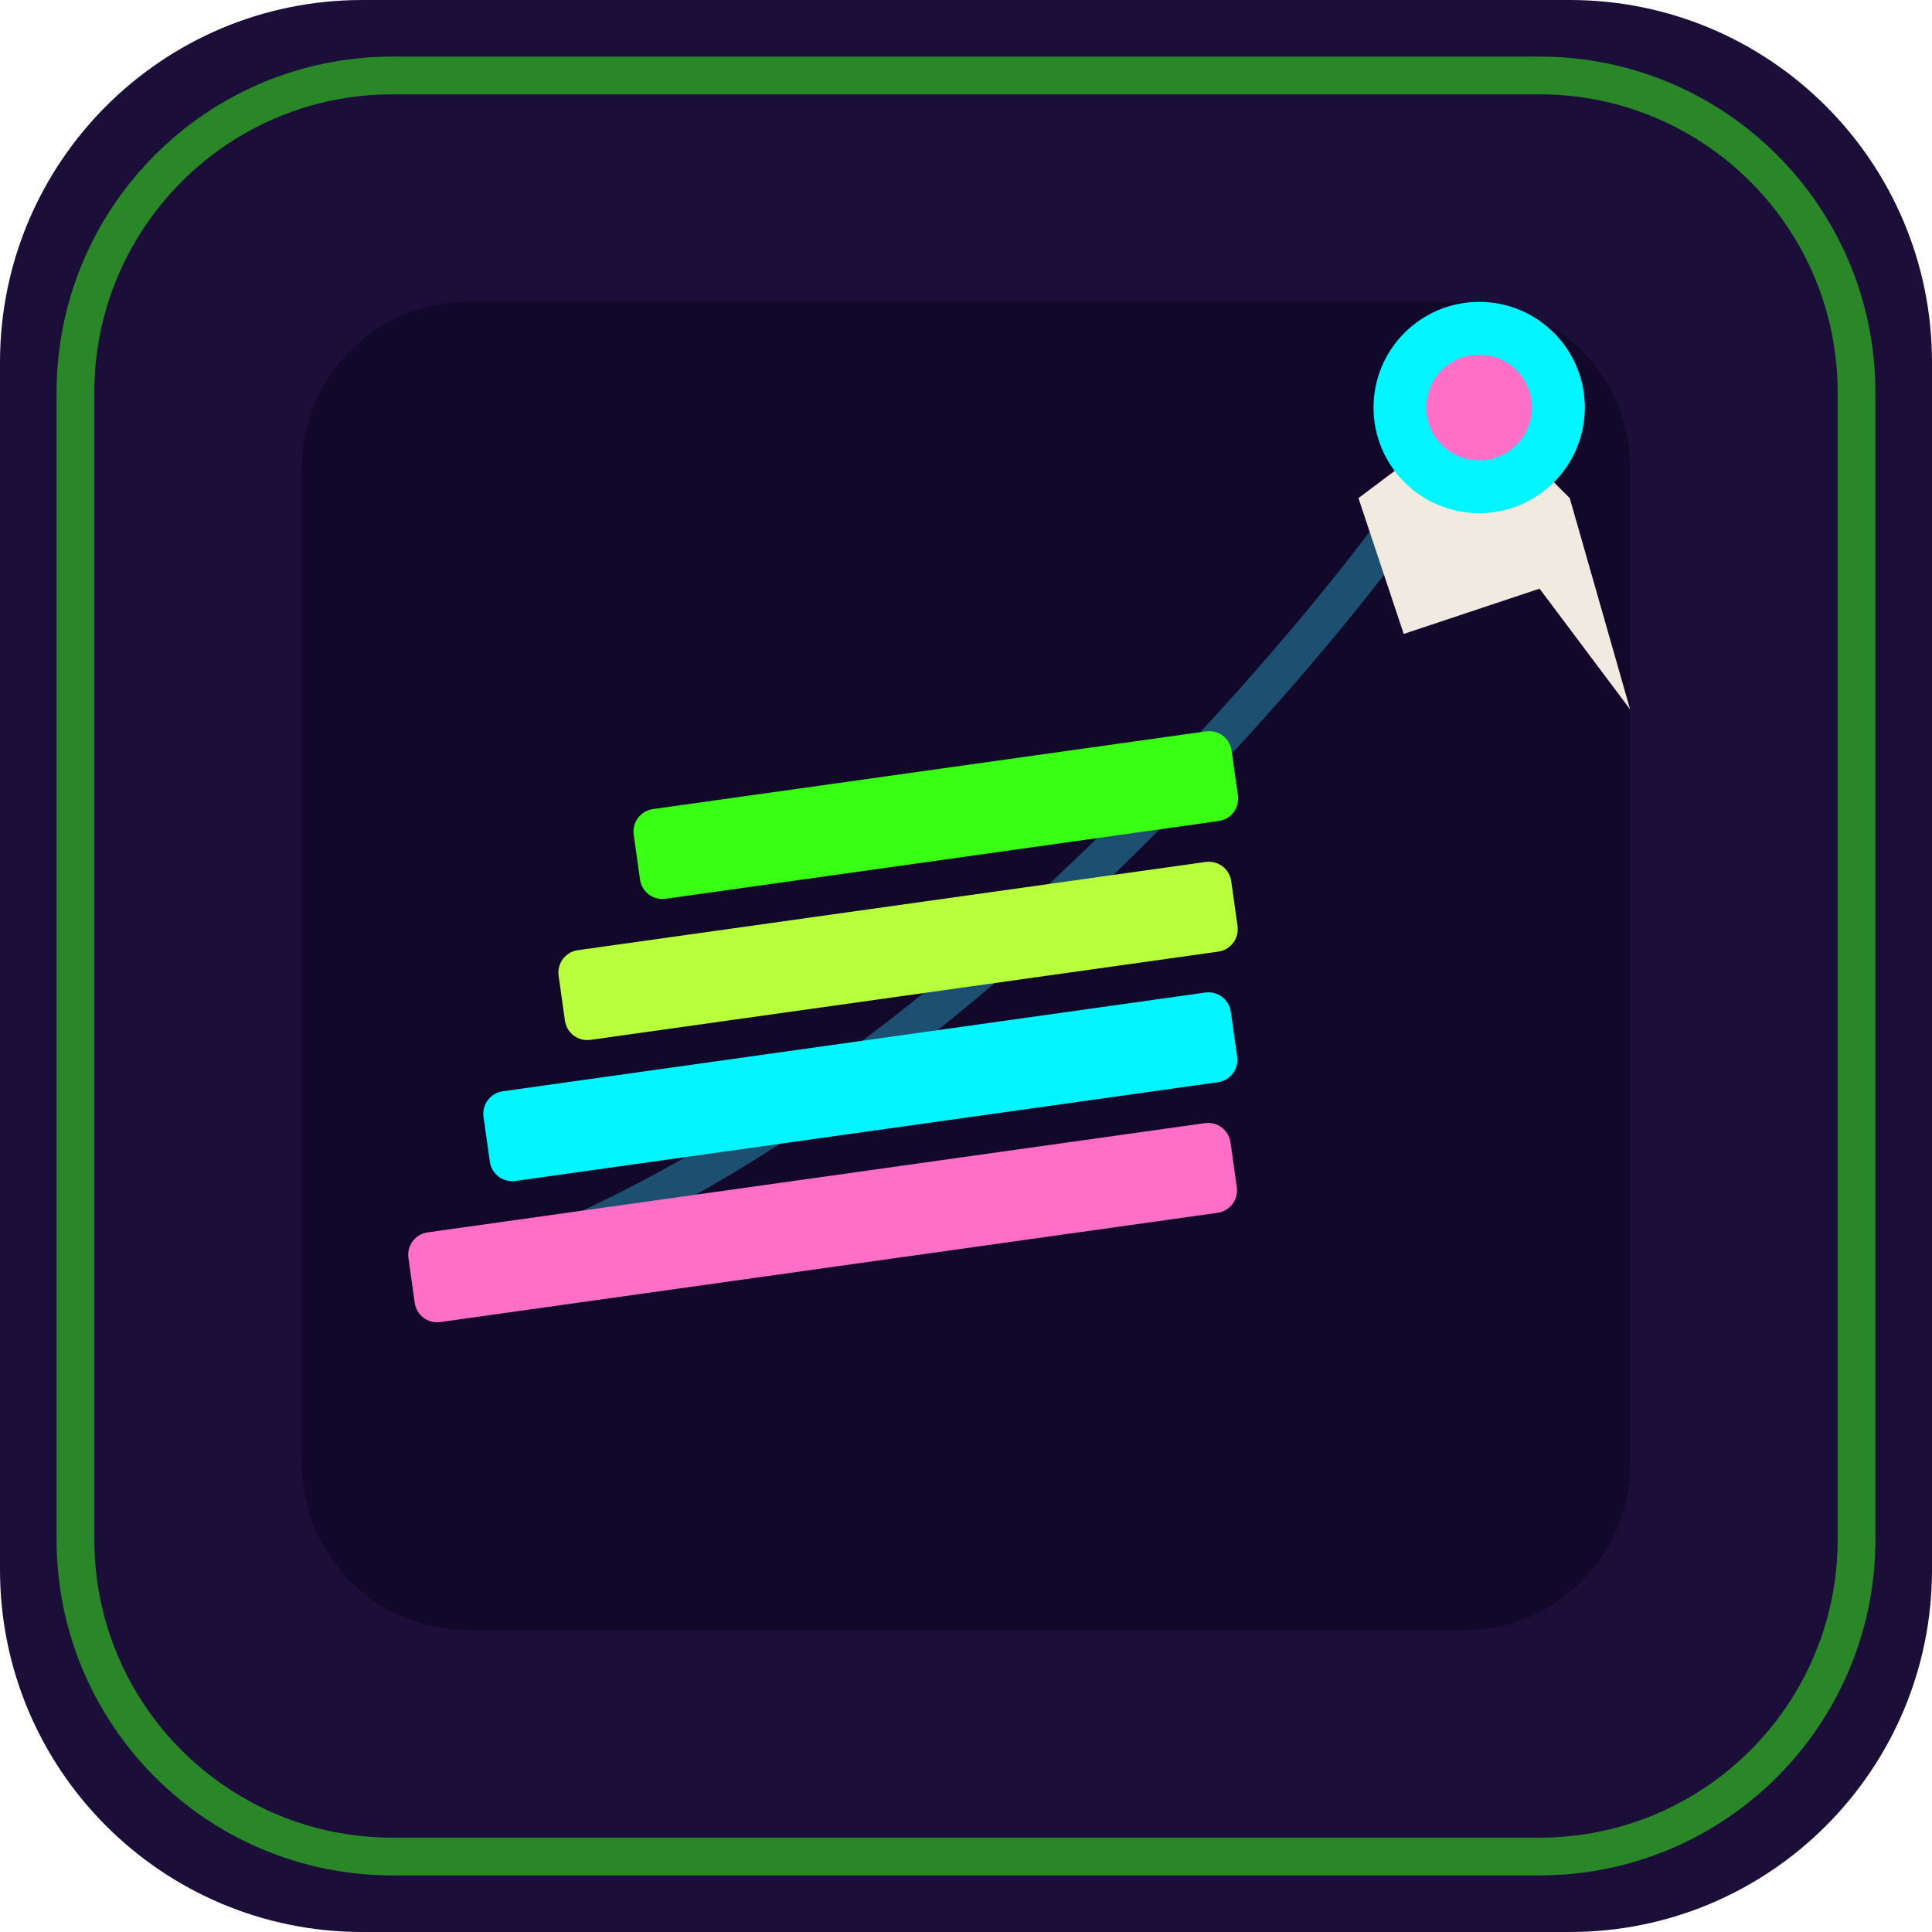
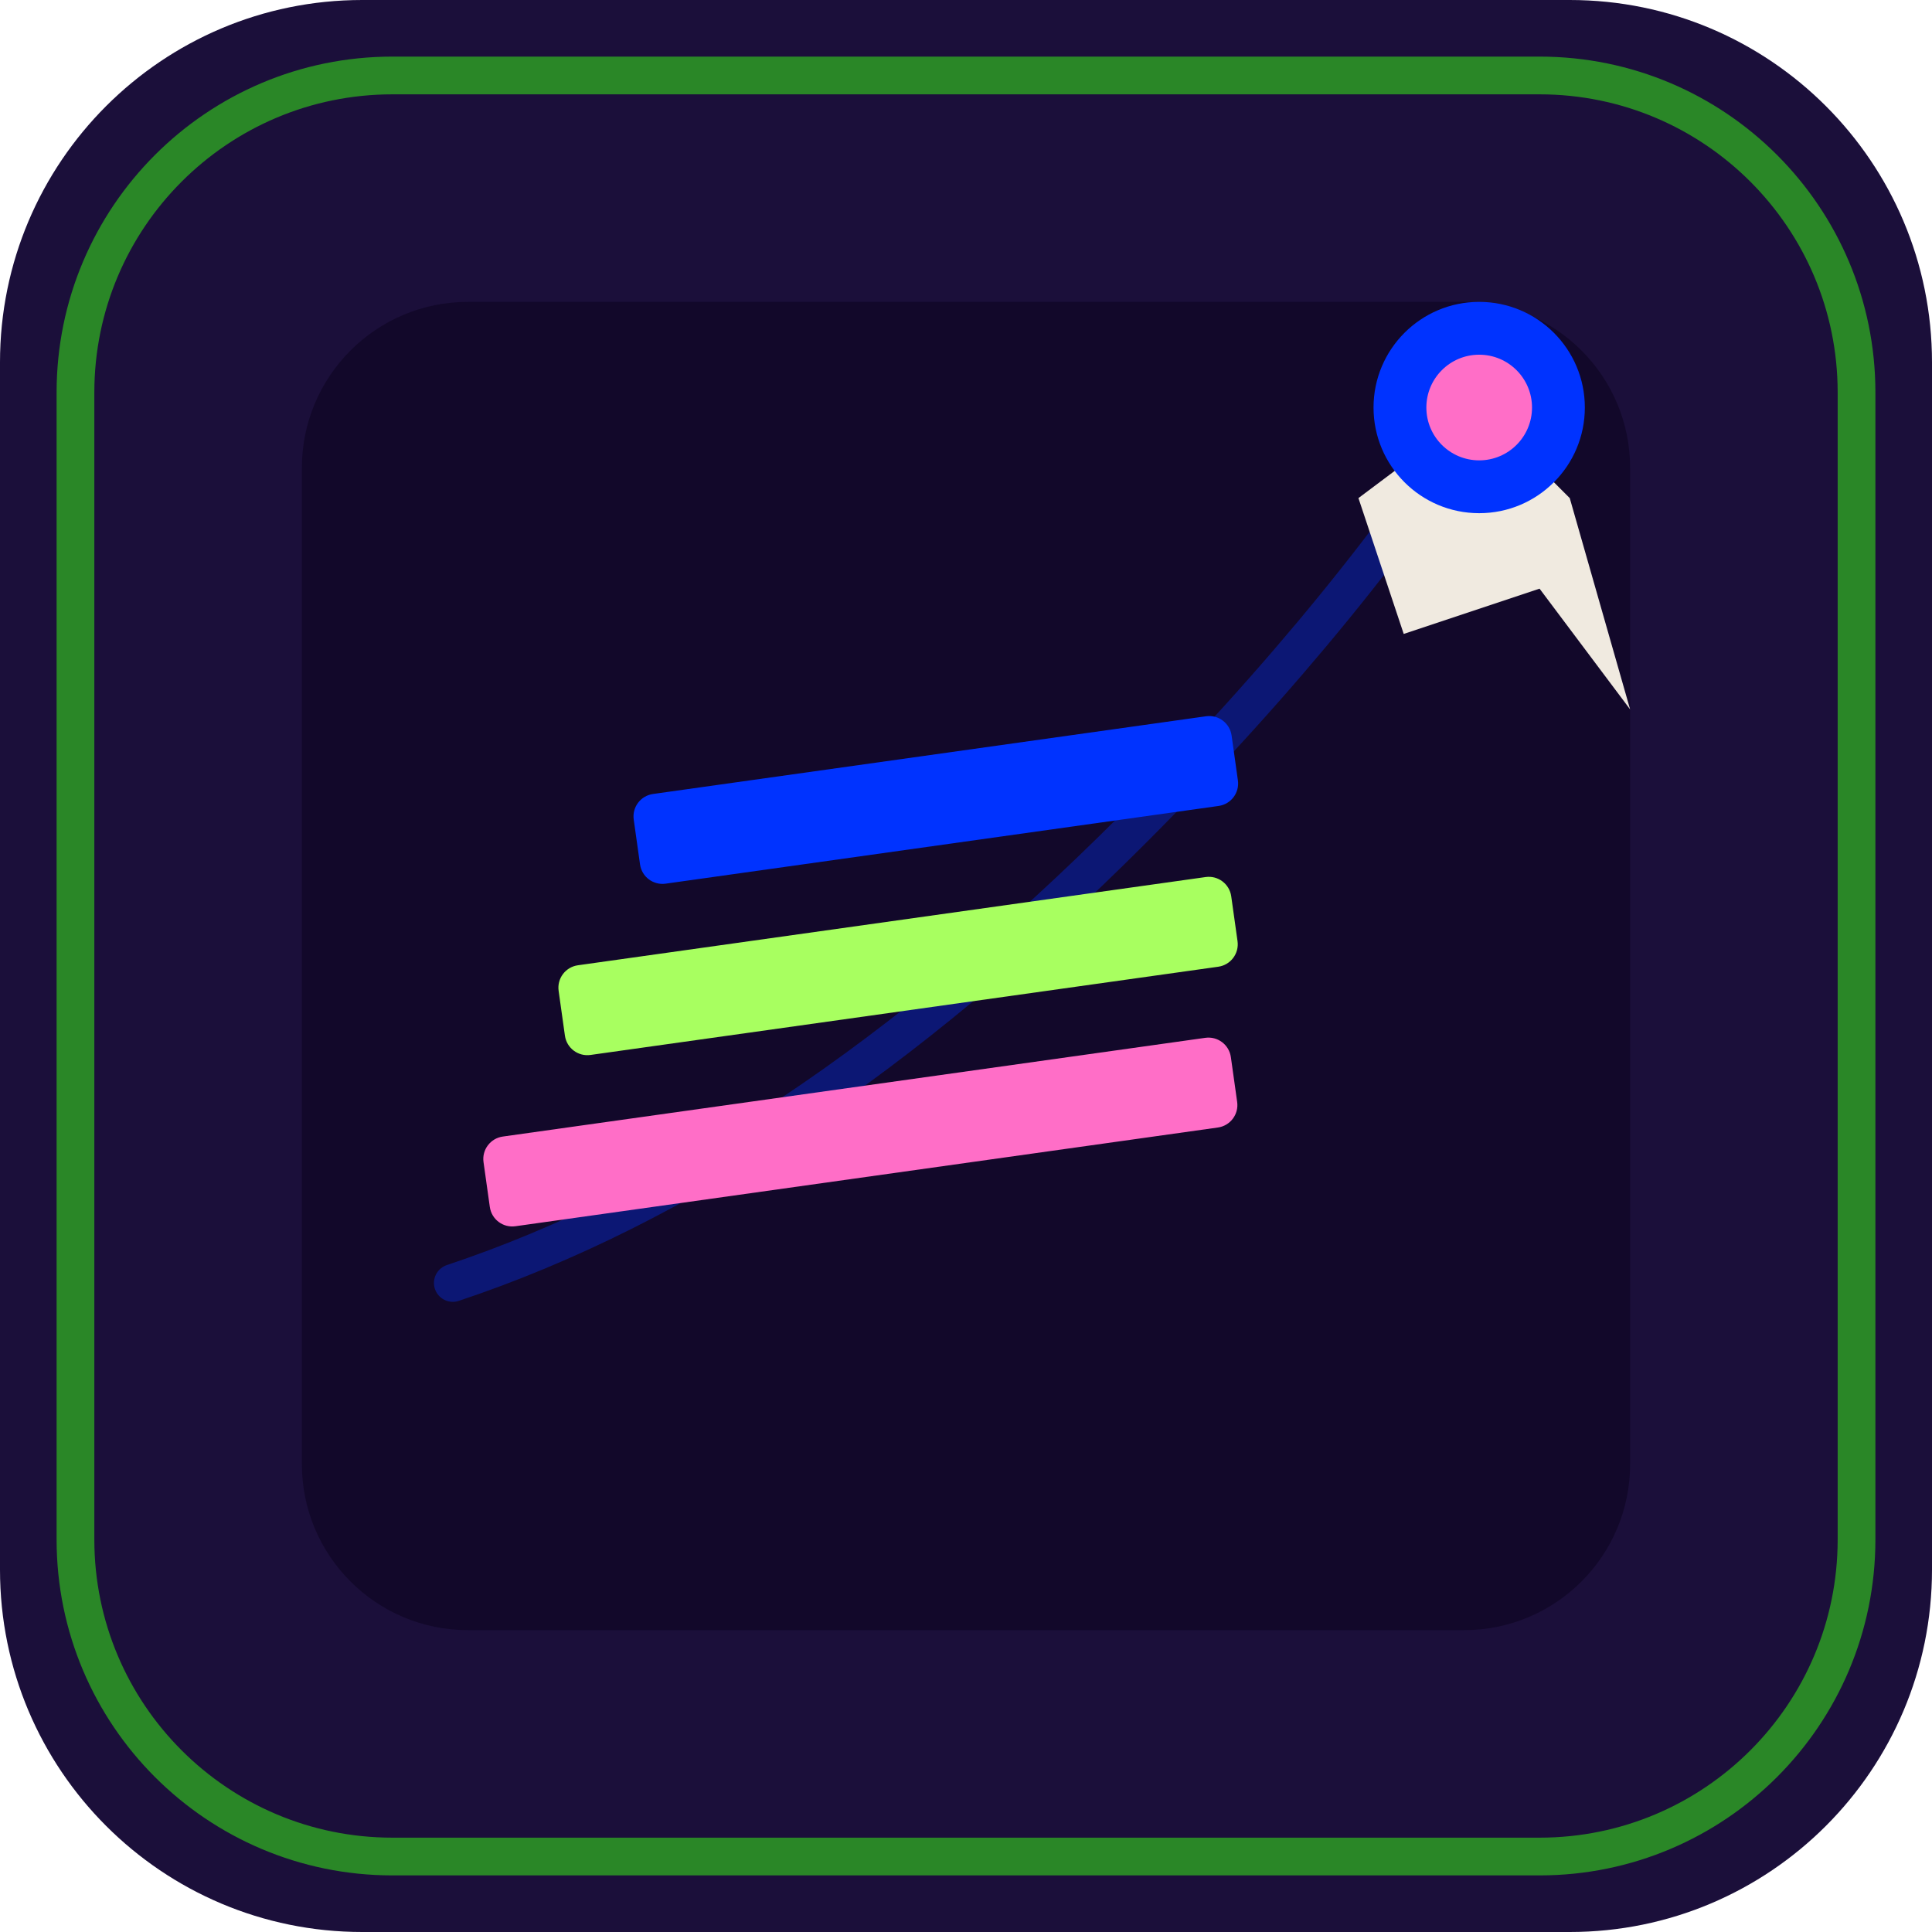
<svg xmlns="http://www.w3.org/2000/svg" viewBox="0 0 512 512" role="img" aria-label="Comet list note icon">
  <rect width="512" height="512" rx="96" fill="#1B0F3A" />
  <rect x="20" y="20" width="472" height="472" rx="84" fill="none" stroke="#39FF14" stroke-width="10" opacity="0.5" />
  <rect x="80" y="80" width="352" height="352" rx="44" fill="#12082A" />
-   <path d="M120 340 C180 320 240 280 300 220 C340 180 372 140 392 108" fill="none" stroke="#2DD4F4" stroke-width="10" stroke-linecap="round" opacity="0.35" />
-   <rect x="108" y="312" width="220" height="24" rx="6" fill="#FF6EC7" transform="rotate(-8 218 324)" />
-   <rect x="128" y="276" width="200" height="24" rx="6" fill="#00F5FF" transform="rotate(-8 228 288)" />
-   <rect x="148" y="240" width="180" height="24" rx="6" fill="#B8FF3C" transform="rotate(-8 238 252)" />
-   <rect x="168" y="204" width="160" height="24" rx="6" fill="#39FF14" transform="rotate(-8 248 216)" />
+   <path d="M120 340 C180 320 240 280 300 220 C340 180 372 140 392 108" fill="none" stroke="#0033FF" stroke-width="10" stroke-linecap="round" opacity="0.35" />
+   <rect x="128" y="288" width="200" height="24" rx="6" fill="#FF6EC7" transform="rotate(-8 228 300)" />
+   <rect x="148" y="244" width="180" height="24" rx="6" fill="#A8FF60" transform="rotate(-8 238 256)" />
+   <rect x="168" y="200" width="160" height="24" rx="6" fill="#0033FF" transform="rotate(-8 248 212)" />
  <polygon points="392,108 360,132 372,168 408,156 432,188 416,132" fill="#F0EAE0" />
-   <circle cx="392" cy="108" r="28" fill="#00F5FF" />
+   <circle cx="392" cy="108" r="28" fill="#0033FF" />
  <circle cx="392" cy="108" r="14" fill="#FF6EC7" />
</svg>
